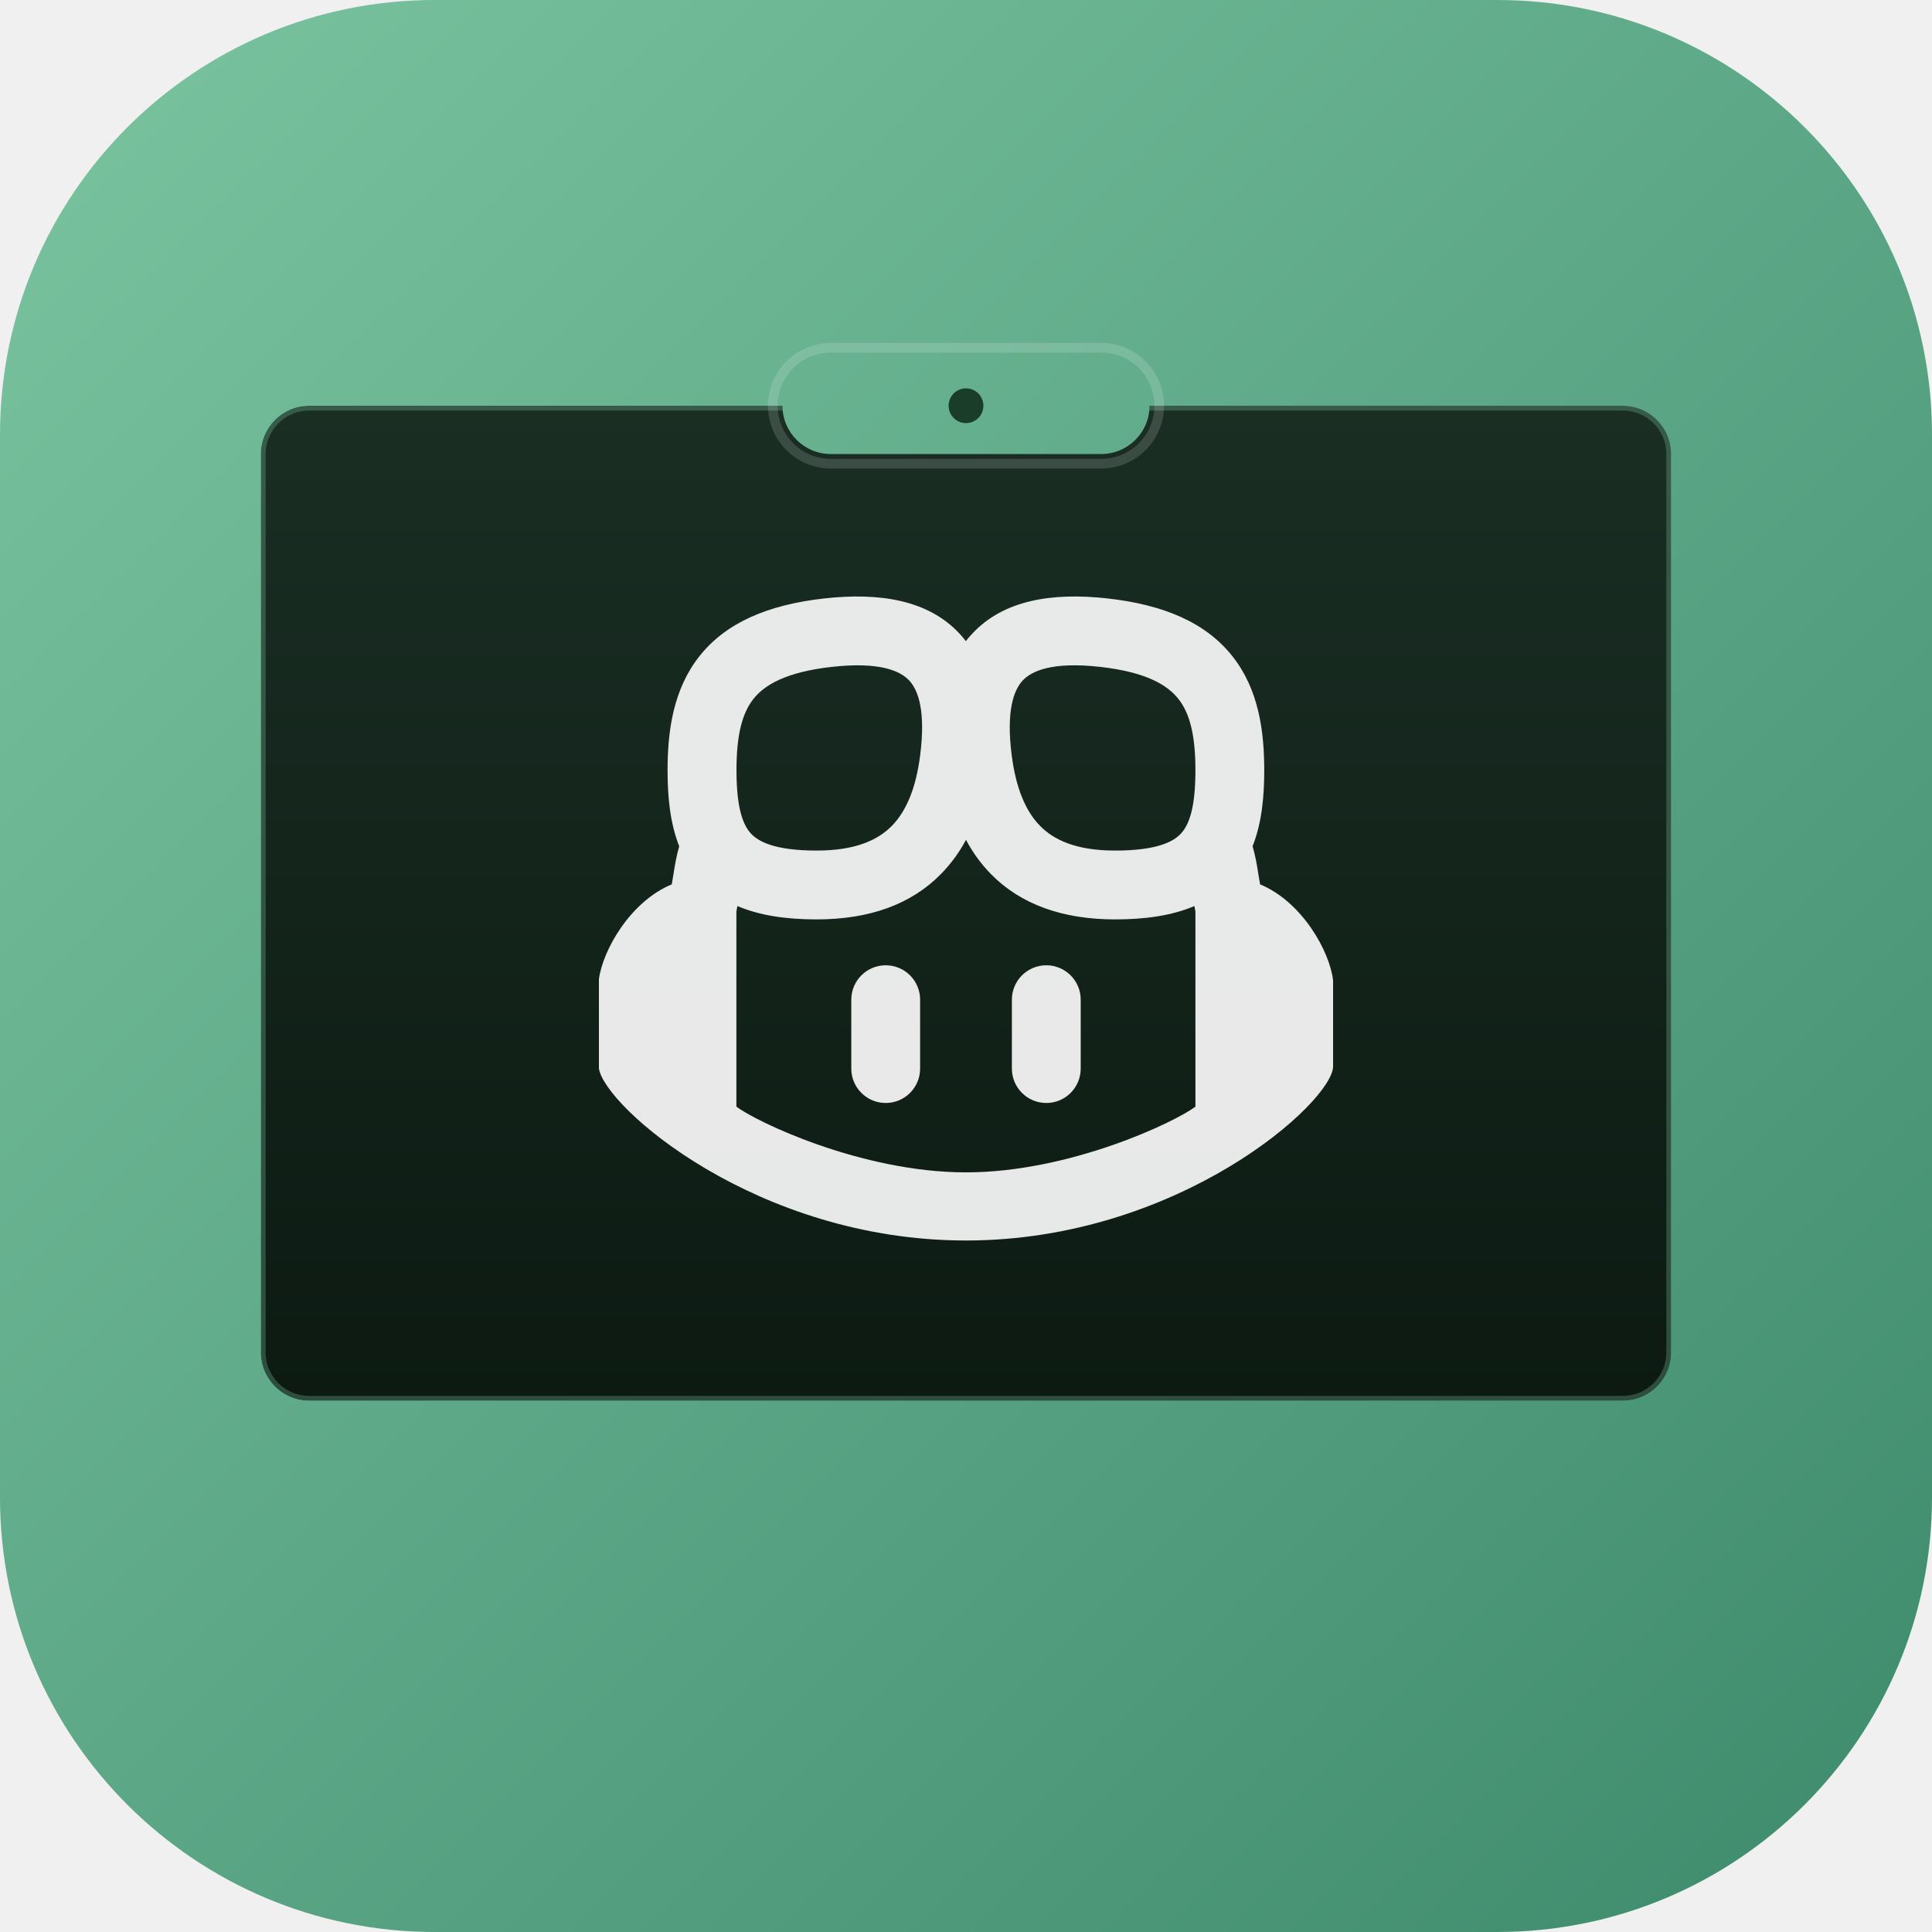
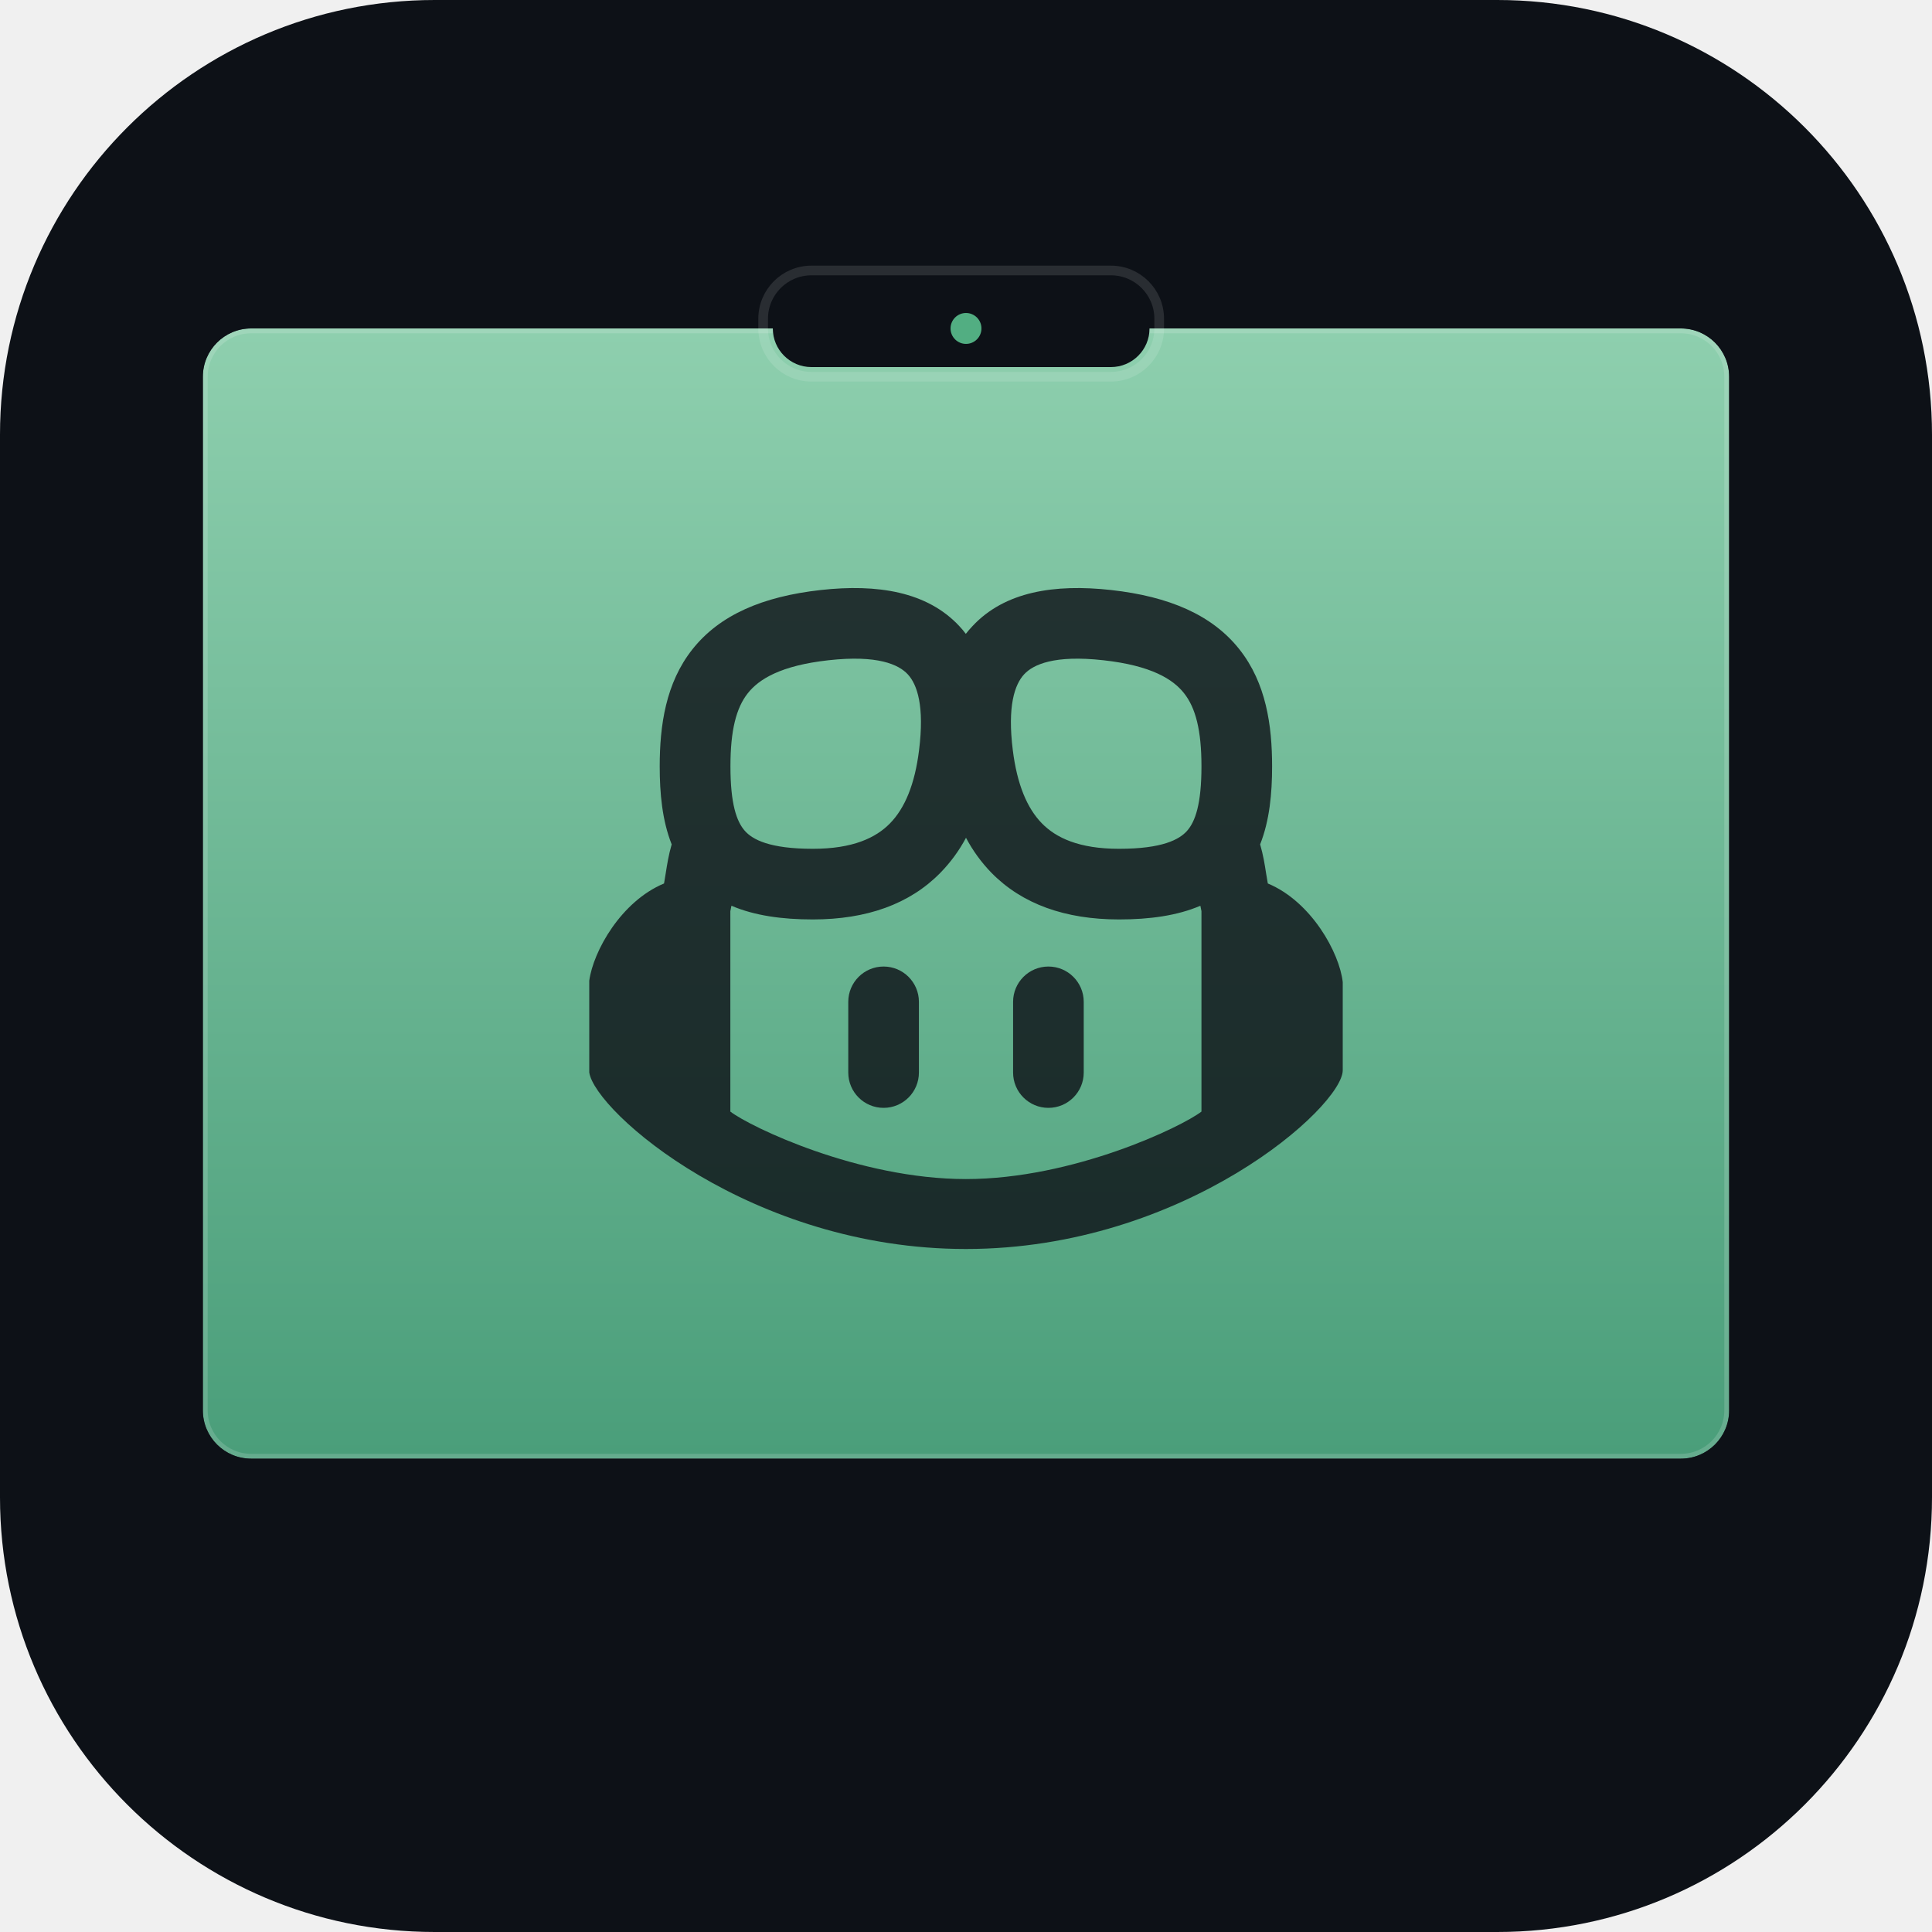
<svg xmlns="http://www.w3.org/2000/svg" viewBox="0 0 200 200" width="200" height="200">
  <defs>
-     <linearGradient id="bg" x1="0%" y1="0%" x2="100%" y2="100%">
-       <stop offset="0%" stop-color="#7BC4A0" />
-       <stop offset="100%" stop-color="#3D8A6C" />
-     </linearGradient>
    <linearGradient id="screenbg" x1="0%" y1="0%" x2="0%" y2="100%">
-       <stop offset="0%" stop-color="#1A2E24" />
-       <stop offset="100%" stop-color="#0C1A12" />
+       <stop offset="0%" stop-color="#8ECFAE" />
+       <stop offset="100%" stop-color="#4A9E7A" />
    </linearGradient>
    <mask id="screenmask">
-       <rect x="27" y="42" width="146" height="103" rx="5" fill="white" />
-       <rect x="81" y="37" width="38" height="10" rx="5" fill="black" />
+       <rect x="21" y="34" width="158" height="117" rx="5" fill="white" />
+       <rect x="80" y="29" width="39" height="9" rx="4" fill="black" />
    </mask>
  </defs>
-   <rect width="200" height="200" rx="45" ry="45" fill="url(#bg)" />
-   <rect x="27" y="42" width="146" height="103" rx="5" fill="url(#screenbg)" mask="url(#screenmask)" />
-   <rect x="27" y="42" width="146" height="103" rx="5" fill="none" stroke="rgba(123,196,160,0.3)" stroke-width="1" mask="url(#screenmask)" />
-   <rect x="80" y="36" width="40" height="12" rx="6" fill="none" stroke="rgba(255,255,255,0.15)" stroke-width="1" />
-   <circle cx="100" cy="42" r="1.8" fill="#1A3D2A" />
-   <g transform="translate(62,57) scale(4.75)" fill="white" opacity="0.9">
+   <rect width="200" height="200" rx="45" ry="45" fill="#0D1117" />
+   <rect x="21" y="34" width="158" height="117" rx="5" fill="url(#screenbg)" mask="url(#screenmask)" />
+   <rect x="21" y="34" width="158" height="117" rx="5" fill="none" stroke="rgba(255,255,255,0.15)" stroke-width="1" mask="url(#screenmask)" />
+   <rect x="79" y="28" width="41" height="11" rx="5" fill="none" stroke="rgba(255,255,255,0.12)" stroke-width="1" />
+   <circle cx="100" cy="34" r="1.6" fill="#5EC995" opacity="0.85" />
+   <g transform="translate(61,56) scale(4.875)" fill="#0D1117" opacity="0.82">
    <path d="M7.998 15.035c-4.562 0-7.873-2.914-7.998-3.749V9.338c.085-.628.677-1.686 1.588-2.065.013-.07.024-.143.036-.218.029-.183.06-.384.126-.612-.201-.508-.254-1.084-.254-1.656 0-.87.128-1.769.693-2.484.579-.733 1.494-1.124 2.724-1.261 1.206-.134 2.262.034 2.944.765.05.053.096.108.139.165.044-.057.094-.112.143-.165.682-.731 1.738-.899 2.944-.765 1.23.137 2.145.528 2.724 1.261.566.715.693 1.614.693 2.484 0 .572-.053 1.148-.254 1.656.066.228.098.429.126.612.012.076.024.148.037.218.924.385 1.522 1.471 1.591 2.095v1.872c0 .766-3.351 3.795-8.002 3.795Zm0-1.485c2.28 0 4.584-1.11 5.002-1.433V7.862l-.023-.116c-.49.21-1.075.291-1.727.291-1.146 0-2.059-.327-2.71-.991A3.222 3.222 0 0 1 8 6.303a3.24 3.24 0 0 1-.544.743c-.65.664-1.563.991-2.71.991-.652 0-1.236-.081-1.727-.291l-.023.116v4.255c.419.323 2.722 1.433 5.002 1.433ZM6.762 2.83c-.193-.206-.637-.413-1.682-.297-1.019.113-1.479.404-1.713.7-.247.312-.369.789-.369 1.554 0 .793.129 1.171.308 1.371.162.181.519.379 1.442.379.853 0 1.339-.235 1.638-.54.315-.322.527-.827.617-1.553.117-.935-.037-1.395-.241-1.614Zm4.155-.297c-1.044-.116-1.488.091-1.681.297-.204.219-.359.679-.242 1.614.091.726.303 1.231.618 1.553.299.305.784.54 1.638.54.922 0 1.28-.198 1.442-.379.179-.2.308-.578.308-1.371 0-.765-.123-1.242-.37-1.554-.233-.296-.693-.587-1.713-.7Z" />
    <path d="M6.25 9.037a.75.75 0 0 1 .75.75v1.501a.75.75 0 0 1-1.5 0V9.787a.75.75 0 0 1 .75-.75Zm4.25.75v1.501a.75.75 0 0 1-1.5 0V9.787a.75.75 0 0 1 1.5 0Z" />
  </g>
</svg>
